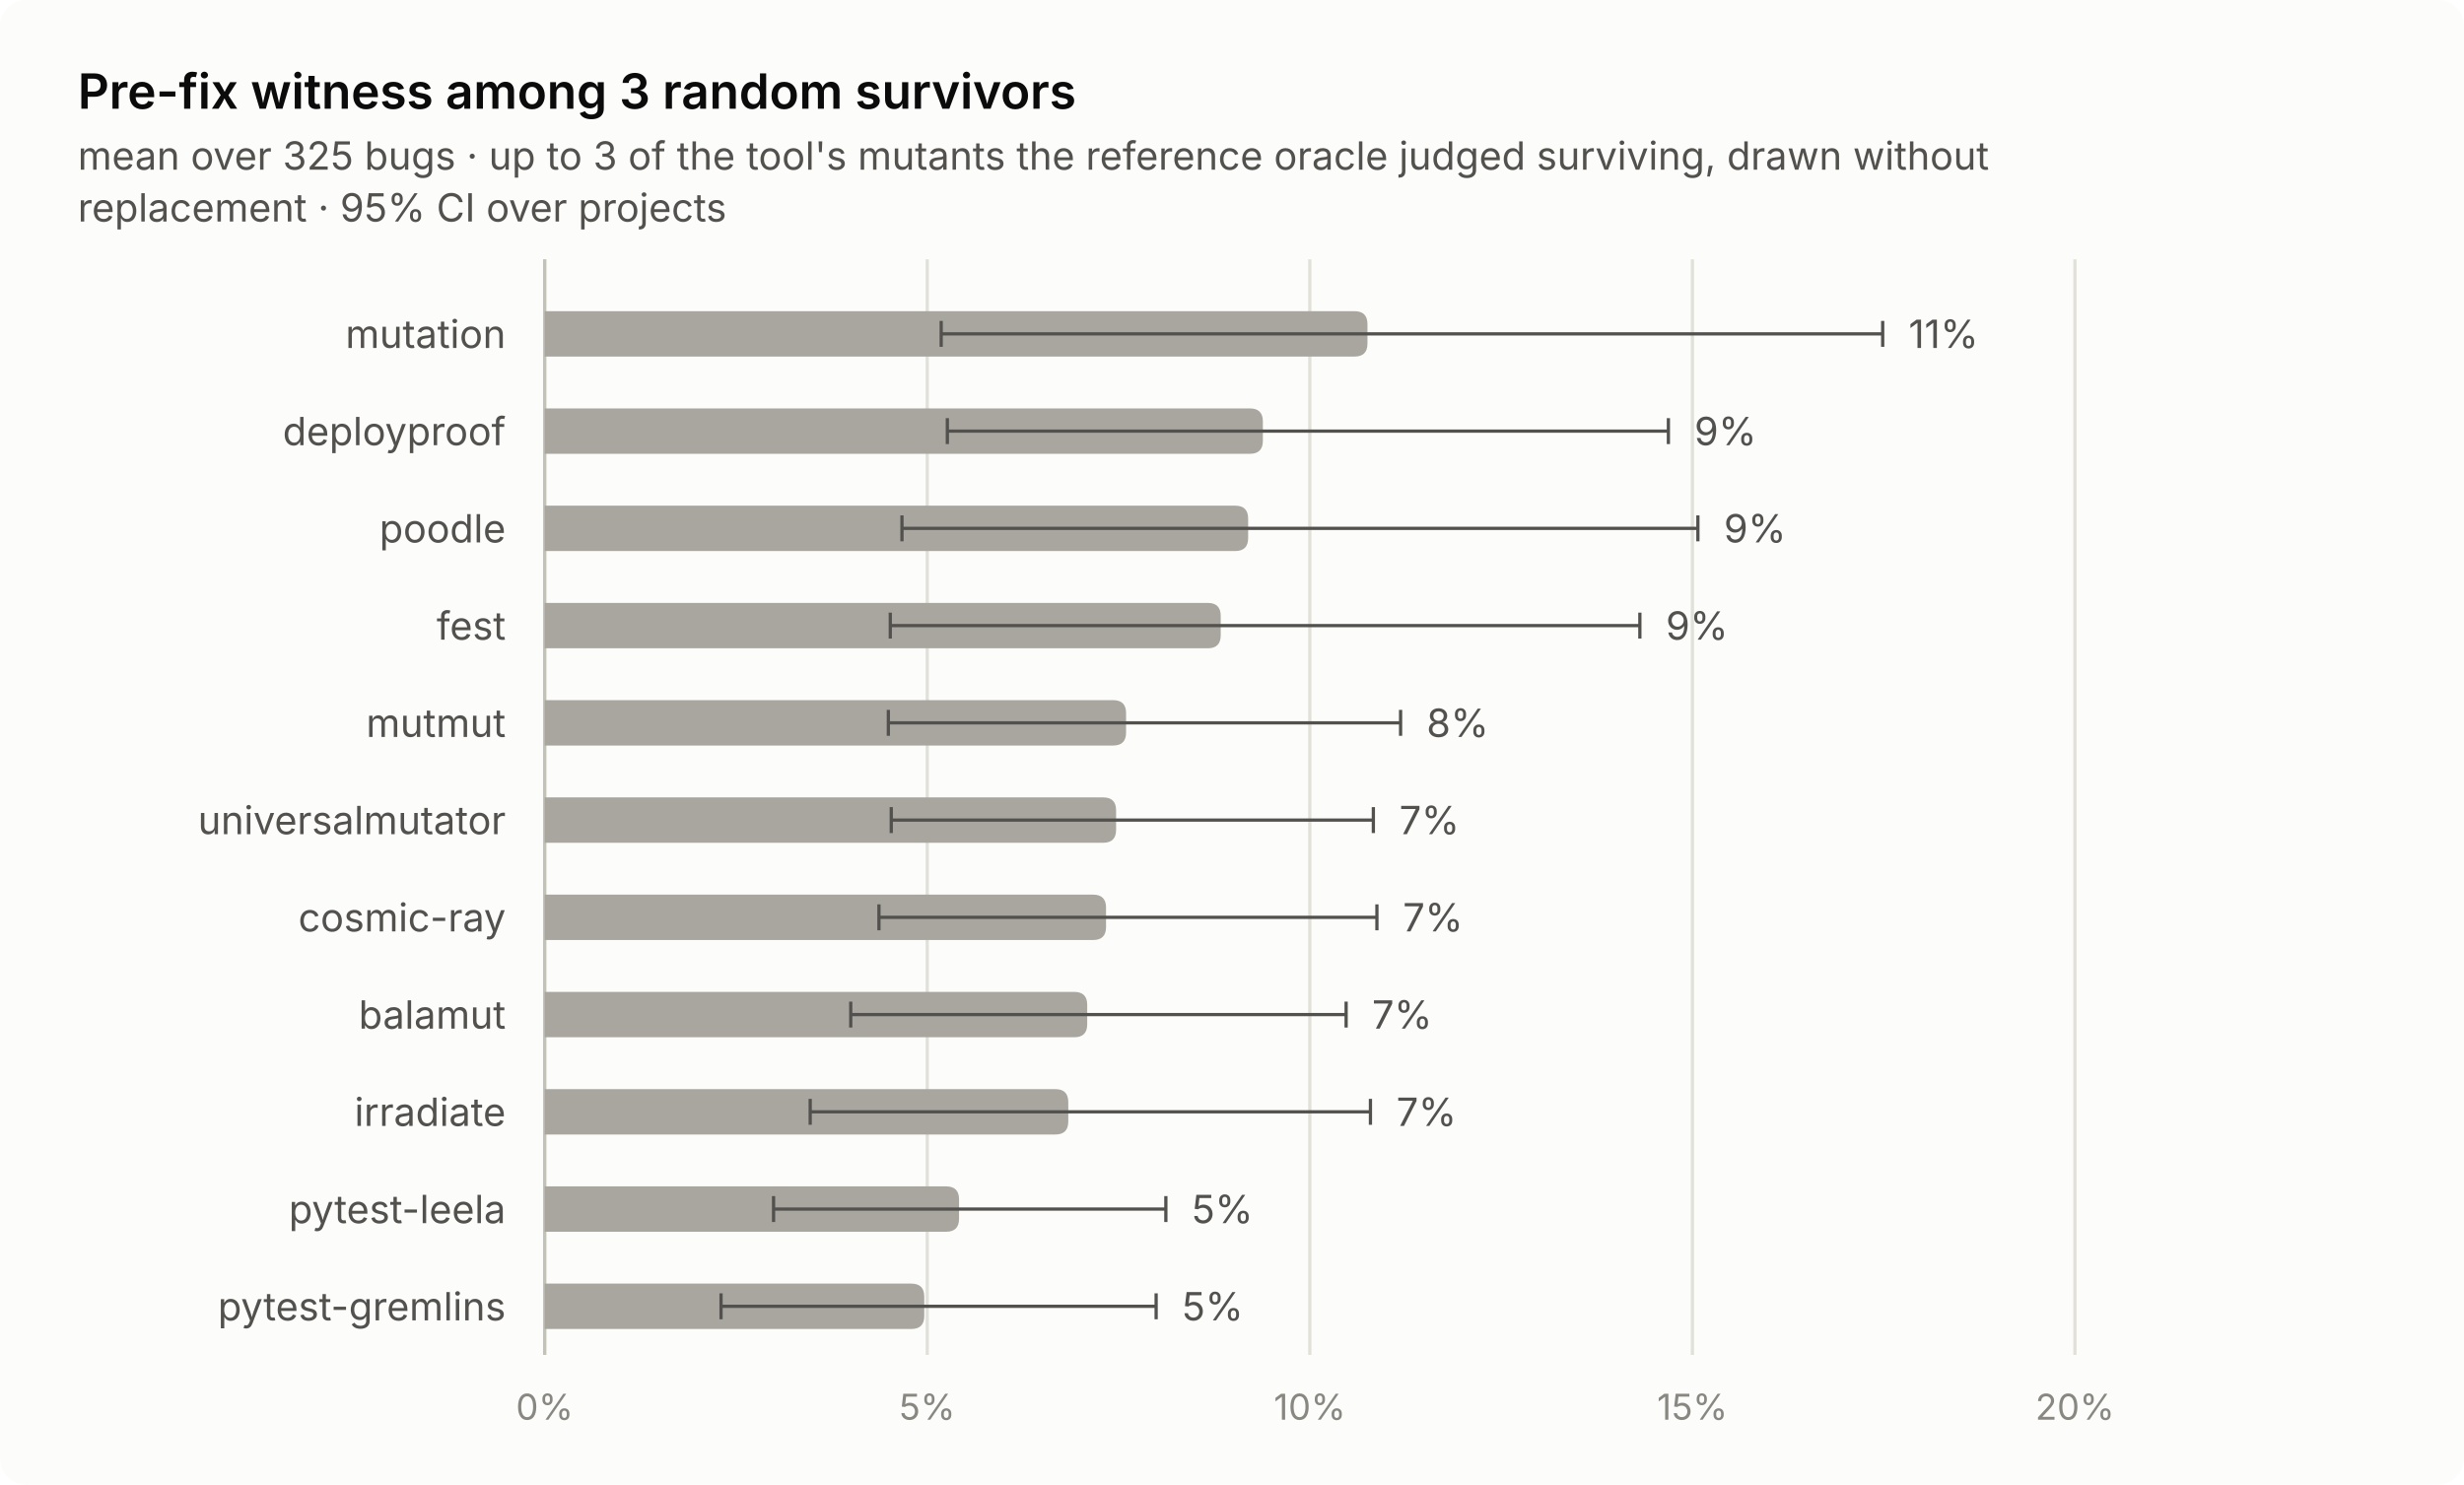
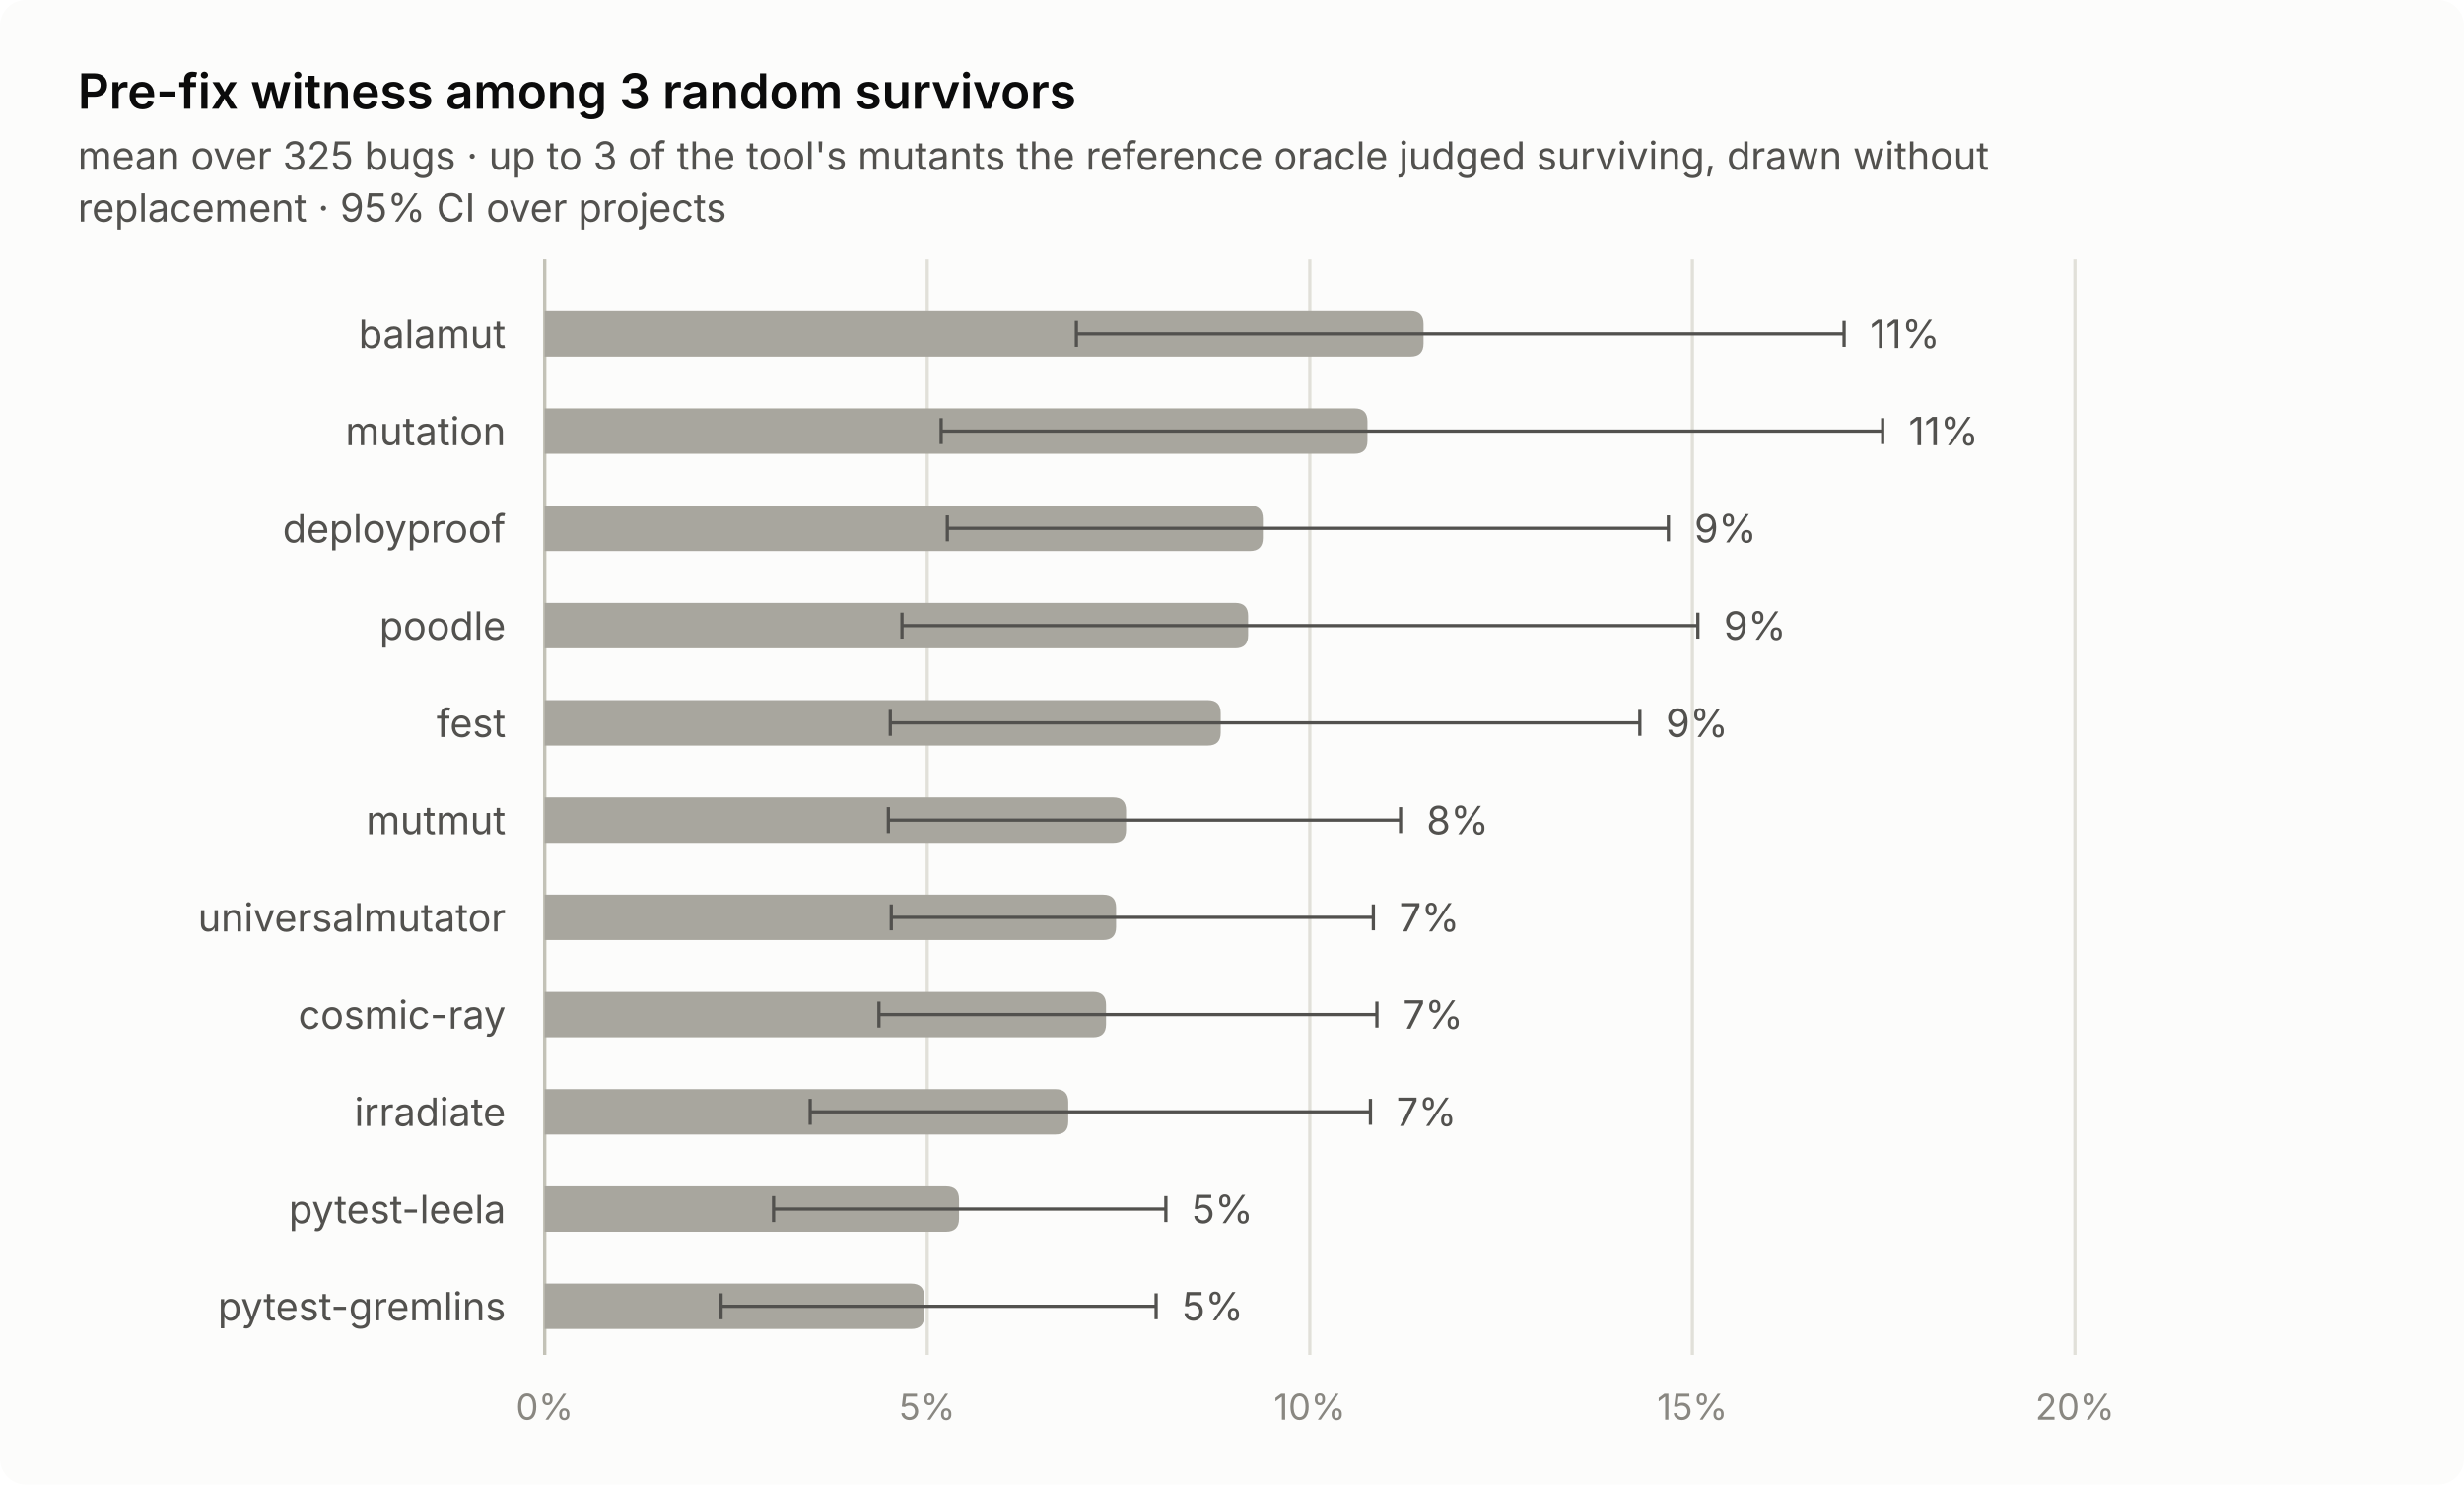
<svg xmlns="http://www.w3.org/2000/svg" width="760" height="458" viewBox="0 0 760 458" font-family="system-ui, -apple-system, &quot;Segoe UI&quot;, sans-serif" role="img" aria-label="Pre-fix witness among 3 random survivors">
  <rect width="760" height="458" fill="#fcfcfb" rx="8" />
  <text x="24.0" y="28.0" fill="#0b0b0b" font-size="15" font-weight="600" text-anchor="start" dominant-baseline="middle">Pre-fix witness among 3 random survivors</text>
  <text x="24.0" y="48.0" fill="#52514e" font-size="12" font-weight="400" text-anchor="start" dominant-baseline="middle">mean over 325 bugs · up to 3 of the tool's mutants the reference oracle judged surviving, drawn without</text>
  <text x="24.0" y="64.0" fill="#52514e" font-size="12" font-weight="400" text-anchor="start" dominant-baseline="middle">replacement · 95% CI over projects</text>
  <g transform="translate(0,16)">
    <line x1="168.0" y1="64" x2="168.0" y2="402" stroke="#e1e0d9" stroke-width="1" />
    <text x="168.0" y="418.0" fill="#898781" font-size="11" font-weight="400" text-anchor="middle" dominant-baseline="middle">0%</text>
    <line x1="286.0" y1="64" x2="286.0" y2="402" stroke="#e1e0d9" stroke-width="1" />
    <text x="286.0" y="418.0" fill="#898781" font-size="11" font-weight="400" text-anchor="middle" dominant-baseline="middle">5%</text>
    <line x1="404.0" y1="64" x2="404.0" y2="402" stroke="#e1e0d9" stroke-width="1" />
    <text x="404.0" y="418.0" fill="#898781" font-size="11" font-weight="400" text-anchor="middle" dominant-baseline="middle">10%</text>
    <line x1="522.0" y1="64" x2="522.0" y2="402" stroke="#e1e0d9" stroke-width="1" />
    <text x="522.0" y="418.0" fill="#898781" font-size="11" font-weight="400" text-anchor="middle" dominant-baseline="middle">15%</text>
    <line x1="640.0" y1="64" x2="640.0" y2="402" stroke="#e1e0d9" stroke-width="1" />
    <text x="640.0" y="418.0" fill="#898781" font-size="11" font-weight="400" text-anchor="middle" dominant-baseline="middle">20%</text>
    <line x1="168" y1="64" x2="168" y2="402" stroke="#c3c2b7" stroke-width="1" />
-     <text x="156.0" y="87.0" fill="#52514e" font-size="12" font-weight="400" text-anchor="end" dominant-baseline="middle">mutation</text>
-     <path d="M168.00,80.00 H417.78 Q421.78,80.00 421.78,84.00 V90.00 Q421.78,94.00 417.78,94.00 H168.00 Z" fill="#a8a69e" />
-     <line x1="290.3" y1="87.0" x2="580.7" y2="87.0" stroke="#52514e" stroke-width="1" />
-     <line x1="290.3" y1="83.0" x2="290.3" y2="91.0" stroke="#52514e" stroke-width="1" />
-     <line x1="580.7" y1="83.0" x2="580.7" y2="91.0" stroke="#52514e" stroke-width="1" />
-     <text x="588.7" y="87.0" fill="#52514e" font-size="12" font-weight="400" text-anchor="start" dominant-baseline="middle">11%</text>
-     <text x="156.0" y="117.0" fill="#52514e" font-size="12" font-weight="400" text-anchor="end" dominant-baseline="middle">deployproof</text>
-     <path d="M168.00,110.00 H385.52 Q389.52,110.00 389.52,114.00 V120.00 Q389.52,124.00 385.52,124.00 H168.00 Z" fill="#a8a69e" />
-     <line x1="292.2" y1="117.0" x2="514.6" y2="117.0" stroke="#52514e" stroke-width="1" />
-     <line x1="292.2" y1="113.0" x2="292.2" y2="121.0" stroke="#52514e" stroke-width="1" />
-     <line x1="514.6" y1="113.0" x2="514.6" y2="121.0" stroke="#52514e" stroke-width="1" />
-     <text x="522.6" y="117.0" fill="#52514e" font-size="12" font-weight="400" text-anchor="start" dominant-baseline="middle">9%</text>
-     <text x="156.0" y="147.0" fill="#52514e" font-size="12" font-weight="400" text-anchor="end" dominant-baseline="middle">poodle</text>
-     <path d="M168.00,140.00 H380.98 Q384.98,140.00 384.98,144.00 V150.00 Q384.98,154.00 380.98,154.00 H168.00 Z" fill="#a8a69e" />
-     <line x1="278.2" y1="147.0" x2="523.7" y2="147.0" stroke="#52514e" stroke-width="1" />
-     <line x1="278.2" y1="143.0" x2="278.2" y2="151.0" stroke="#52514e" stroke-width="1" />
-     <line x1="523.7" y1="143.0" x2="523.7" y2="151.0" stroke="#52514e" stroke-width="1" />
-     <text x="531.7" y="147.0" fill="#52514e" font-size="12" font-weight="400" text-anchor="start" dominant-baseline="middle">9%</text>
-     <text x="156.0" y="177.0" fill="#52514e" font-size="12" font-weight="400" text-anchor="end" dominant-baseline="middle">fest</text>
-     <path d="M168.00,170.00 H372.52 Q376.52,170.00 376.52,174.00 V180.00 Q376.52,184.00 372.52,184.00 H168.00 Z" fill="#a8a69e" />
-     <line x1="274.6" y1="177.0" x2="505.8" y2="177.0" stroke="#52514e" stroke-width="1" />
-     <line x1="274.6" y1="173.0" x2="274.6" y2="181.0" stroke="#52514e" stroke-width="1" />
-     <line x1="505.8" y1="173.0" x2="505.8" y2="181.0" stroke="#52514e" stroke-width="1" />
-     <text x="513.8" y="177.0" fill="#52514e" font-size="12" font-weight="400" text-anchor="start" dominant-baseline="middle">9%</text>
-     <text x="156.0" y="207.0" fill="#52514e" font-size="12" font-weight="400" text-anchor="end" dominant-baseline="middle">mutmut</text>
-     <path d="M168.00,200.00 H343.33 Q347.33,200.00 347.33,204.00 V210.00 Q347.33,214.00 343.33,214.00 H168.00 Z" fill="#a8a69e" />
-     <line x1="274.0" y1="207.0" x2="432.0" y2="207.0" stroke="#52514e" stroke-width="1" />
-     <line x1="274.0" y1="203.0" x2="274.0" y2="211.0" stroke="#52514e" stroke-width="1" />
-     <line x1="432.0" y1="203.0" x2="432.0" y2="211.0" stroke="#52514e" stroke-width="1" />
-     <text x="440.0" y="207.0" fill="#52514e" font-size="12" font-weight="400" text-anchor="start" dominant-baseline="middle">8%</text>
-     <text x="156.0" y="237.0" fill="#52514e" font-size="12" font-weight="400" text-anchor="end" dominant-baseline="middle">universalmutator</text>
-     <path d="M168.00,230.00 H340.25 Q344.25,230.00 344.25,234.00 V240.00 Q344.25,244.00 340.25,244.00 H168.00 Z" fill="#a8a69e" />
-     <line x1="274.9" y1="237.0" x2="423.6" y2="237.0" stroke="#52514e" stroke-width="1" />
-     <line x1="274.9" y1="233.0" x2="274.9" y2="241.0" stroke="#52514e" stroke-width="1" />
-     <line x1="423.6" y1="233.0" x2="423.6" y2="241.0" stroke="#52514e" stroke-width="1" />
-     <text x="431.6" y="237.0" fill="#52514e" font-size="12" font-weight="400" text-anchor="start" dominant-baseline="middle">7%</text>
-     <text x="156.0" y="267.0" fill="#52514e" font-size="12" font-weight="400" text-anchor="end" dominant-baseline="middle">cosmic-ray</text>
-     <path d="M168.00,260.00 H337.15 Q341.15,260.00 341.15,264.00 V270.00 Q341.15,274.00 337.15,274.00 H168.00 Z" fill="#a8a69e" />
-     <line x1="271.1" y1="267.0" x2="424.7" y2="267.0" stroke="#52514e" stroke-width="1" />
-     <line x1="271.1" y1="263.0" x2="271.1" y2="271.0" stroke="#52514e" stroke-width="1" />
-     <line x1="424.7" y1="263.0" x2="424.7" y2="271.0" stroke="#52514e" stroke-width="1" />
-     <text x="432.7" y="267.0" fill="#52514e" font-size="12" font-weight="400" text-anchor="start" dominant-baseline="middle">7%</text>
-     <text x="156.0" y="297.0" fill="#52514e" font-size="12" font-weight="400" text-anchor="end" dominant-baseline="middle">balamut</text>
-     <path d="M168.00,290.00 H331.34 Q335.34,290.00 335.34,294.00 V300.00 Q335.34,304.00 331.34,304.00 H168.00 Z" fill="#a8a69e" />
-     <line x1="262.4" y1="297.0" x2="415.2" y2="297.0" stroke="#52514e" stroke-width="1" />
-     <line x1="262.4" y1="293.0" x2="262.4" y2="301.0" stroke="#52514e" stroke-width="1" />
-     <line x1="415.2" y1="293.0" x2="415.2" y2="301.0" stroke="#52514e" stroke-width="1" />
-     <text x="423.2" y="297.0" fill="#52514e" font-size="12" font-weight="400" text-anchor="start" dominant-baseline="middle">7%</text>
+     <text x="156.0" y="87.0" fill="#52514e" font-size="12" font-weight="400" text-anchor="end" dominant-baseline="middle">balamut</text>
+     <path d="M168.00,80.00 H435.08 Q439.08,80.00 439.08,84.00 V90.00 Q439.08,94.00 435.08,94.00 H168.00 Z" fill="#a8a69e" />
+     <line x1="332.0" y1="87.0" x2="568.8" y2="87.0" stroke="#52514e" stroke-width="1" />
+     <line x1="332.0" y1="83.0" x2="332.0" y2="91.0" stroke="#52514e" stroke-width="1" />
+     <line x1="568.8" y1="83.0" x2="568.8" y2="91.0" stroke="#52514e" stroke-width="1" />
+     <text x="576.8" y="87.0" fill="#52514e" font-size="12" font-weight="400" text-anchor="start" dominant-baseline="middle">11%</text>
+     <text x="156.0" y="117.0" fill="#52514e" font-size="12" font-weight="400" text-anchor="end" dominant-baseline="middle">mutation</text>
+     <path d="M168.00,110.00 H417.78 Q421.78,110.00 421.78,114.00 V120.00 Q421.78,124.00 417.78,124.00 H168.00 Z" fill="#a8a69e" />
+     <line x1="290.3" y1="117.0" x2="580.7" y2="117.0" stroke="#52514e" stroke-width="1" />
+     <line x1="290.3" y1="113.0" x2="290.3" y2="121.0" stroke="#52514e" stroke-width="1" />
+     <line x1="580.7" y1="113.0" x2="580.7" y2="121.0" stroke="#52514e" stroke-width="1" />
+     <text x="588.7" y="117.0" fill="#52514e" font-size="12" font-weight="400" text-anchor="start" dominant-baseline="middle">11%</text>
+     <text x="156.0" y="147.0" fill="#52514e" font-size="12" font-weight="400" text-anchor="end" dominant-baseline="middle">deployproof</text>
+     <path d="M168.00,140.00 H385.52 Q389.52,140.00 389.52,144.00 V150.00 Q389.52,154.00 385.52,154.00 H168.00 Z" fill="#a8a69e" />
+     <line x1="292.2" y1="147.0" x2="514.6" y2="147.0" stroke="#52514e" stroke-width="1" />
+     <line x1="292.2" y1="143.0" x2="292.2" y2="151.0" stroke="#52514e" stroke-width="1" />
+     <line x1="514.6" y1="143.0" x2="514.6" y2="151.0" stroke="#52514e" stroke-width="1" />
+     <text x="522.6" y="147.0" fill="#52514e" font-size="12" font-weight="400" text-anchor="start" dominant-baseline="middle">9%</text>
+     <text x="156.0" y="177.0" fill="#52514e" font-size="12" font-weight="400" text-anchor="end" dominant-baseline="middle">poodle</text>
+     <path d="M168.00,170.00 H380.98 Q384.98,170.00 384.98,174.00 V180.00 Q384.98,184.00 380.98,184.00 H168.00 Z" fill="#a8a69e" />
+     <line x1="278.2" y1="177.0" x2="523.7" y2="177.0" stroke="#52514e" stroke-width="1" />
+     <line x1="278.2" y1="173.0" x2="278.2" y2="181.0" stroke="#52514e" stroke-width="1" />
+     <line x1="523.7" y1="173.0" x2="523.7" y2="181.0" stroke="#52514e" stroke-width="1" />
+     <text x="531.7" y="177.0" fill="#52514e" font-size="12" font-weight="400" text-anchor="start" dominant-baseline="middle">9%</text>
+     <text x="156.0" y="207.0" fill="#52514e" font-size="12" font-weight="400" text-anchor="end" dominant-baseline="middle">fest</text>
+     <path d="M168.00,200.00 H372.52 Q376.52,200.00 376.52,204.00 V210.00 Q376.52,214.00 372.52,214.00 H168.00 Z" fill="#a8a69e" />
+     <line x1="274.6" y1="207.0" x2="505.8" y2="207.0" stroke="#52514e" stroke-width="1" />
+     <line x1="274.6" y1="203.0" x2="274.6" y2="211.0" stroke="#52514e" stroke-width="1" />
+     <line x1="505.8" y1="203.0" x2="505.8" y2="211.0" stroke="#52514e" stroke-width="1" />
+     <text x="513.8" y="207.0" fill="#52514e" font-size="12" font-weight="400" text-anchor="start" dominant-baseline="middle">9%</text>
+     <text x="156.0" y="237.0" fill="#52514e" font-size="12" font-weight="400" text-anchor="end" dominant-baseline="middle">mutmut</text>
+     <path d="M168.00,230.00 H343.33 Q347.33,230.00 347.33,234.00 V240.00 Q347.33,244.00 343.33,244.00 H168.00 Z" fill="#a8a69e" />
+     <line x1="274.0" y1="237.0" x2="432.0" y2="237.0" stroke="#52514e" stroke-width="1" />
+     <line x1="274.0" y1="233.0" x2="274.0" y2="241.0" stroke="#52514e" stroke-width="1" />
+     <line x1="432.0" y1="233.0" x2="432.0" y2="241.0" stroke="#52514e" stroke-width="1" />
+     <text x="440.0" y="237.0" fill="#52514e" font-size="12" font-weight="400" text-anchor="start" dominant-baseline="middle">8%</text>
+     <text x="156.0" y="267.0" fill="#52514e" font-size="12" font-weight="400" text-anchor="end" dominant-baseline="middle">universalmutator</text>
+     <path d="M168.00,260.00 H340.25 Q344.25,260.00 344.25,264.00 V270.00 Q344.25,274.00 340.25,274.00 H168.00 Z" fill="#a8a69e" />
+     <line x1="274.9" y1="267.0" x2="423.6" y2="267.0" stroke="#52514e" stroke-width="1" />
+     <line x1="274.9" y1="263.0" x2="274.9" y2="271.0" stroke="#52514e" stroke-width="1" />
+     <line x1="423.6" y1="263.0" x2="423.6" y2="271.0" stroke="#52514e" stroke-width="1" />
+     <text x="431.6" y="267.0" fill="#52514e" font-size="12" font-weight="400" text-anchor="start" dominant-baseline="middle">7%</text>
+     <text x="156.0" y="297.0" fill="#52514e" font-size="12" font-weight="400" text-anchor="end" dominant-baseline="middle">cosmic-ray</text>
+     <path d="M168.00,290.00 H337.15 Q341.15,290.00 341.15,294.00 V300.00 Q341.15,304.00 337.15,304.00 H168.00 Z" fill="#a8a69e" />
+     <line x1="271.1" y1="297.0" x2="424.7" y2="297.0" stroke="#52514e" stroke-width="1" />
+     <line x1="271.1" y1="293.0" x2="271.1" y2="301.0" stroke="#52514e" stroke-width="1" />
+     <line x1="424.7" y1="293.0" x2="424.7" y2="301.0" stroke="#52514e" stroke-width="1" />
+     <text x="432.7" y="297.0" fill="#52514e" font-size="12" font-weight="400" text-anchor="start" dominant-baseline="middle">7%</text>
    <text x="156.0" y="327.0" fill="#52514e" font-size="12" font-weight="400" text-anchor="end" dominant-baseline="middle">irradiate</text>
    <path d="M168.00,320.00 H325.50 Q329.50,320.00 329.50,324.00 V330.00 Q329.50,334.00 325.50,334.00 H168.00 Z" fill="#a8a69e" />
    <line x1="249.9" y1="327.0" x2="422.7" y2="327.0" stroke="#52514e" stroke-width="1" />
    <line x1="249.9" y1="323.0" x2="249.9" y2="331.0" stroke="#52514e" stroke-width="1" />
    <line x1="422.7" y1="323.0" x2="422.7" y2="331.0" stroke="#52514e" stroke-width="1" />
    <text x="430.7" y="327.0" fill="#52514e" font-size="12" font-weight="400" text-anchor="start" dominant-baseline="middle">7%</text>
    <text x="156.0" y="357.0" fill="#52514e" font-size="12" font-weight="400" text-anchor="end" dominant-baseline="middle">pytest-leela</text>
    <path d="M168.00,350.00 H291.81 Q295.81,350.00 295.81,354.00 V360.00 Q295.81,364.00 291.81,364.00 H168.00 Z" fill="#a8a69e" />
    <line x1="238.6" y1="357.0" x2="359.6" y2="357.0" stroke="#52514e" stroke-width="1" />
    <line x1="238.6" y1="353.0" x2="238.6" y2="361.0" stroke="#52514e" stroke-width="1" />
    <line x1="359.6" y1="353.0" x2="359.6" y2="361.0" stroke="#52514e" stroke-width="1" />
    <text x="367.6" y="357.0" fill="#52514e" font-size="12" font-weight="400" text-anchor="start" dominant-baseline="middle">5%</text>
    <text x="156.0" y="387.0" fill="#52514e" font-size="12" font-weight="400" text-anchor="end" dominant-baseline="middle">pytest-gremlins</text>
    <path d="M168.00,380.00 H281.08 Q285.08,380.00 285.08,384.00 V390.00 Q285.08,394.00 281.08,394.00 H168.00 Z" fill="#a8a69e" />
    <line x1="222.4" y1="387.0" x2="356.6" y2="387.0" stroke="#52514e" stroke-width="1" />
    <line x1="222.4" y1="383.0" x2="222.4" y2="391.0" stroke="#52514e" stroke-width="1" />
    <line x1="356.6" y1="383.0" x2="356.6" y2="391.0" stroke="#52514e" stroke-width="1" />
    <text x="364.6" y="387.0" fill="#52514e" font-size="12" font-weight="400" text-anchor="start" dominant-baseline="middle">5%</text>
  </g>
</svg>
